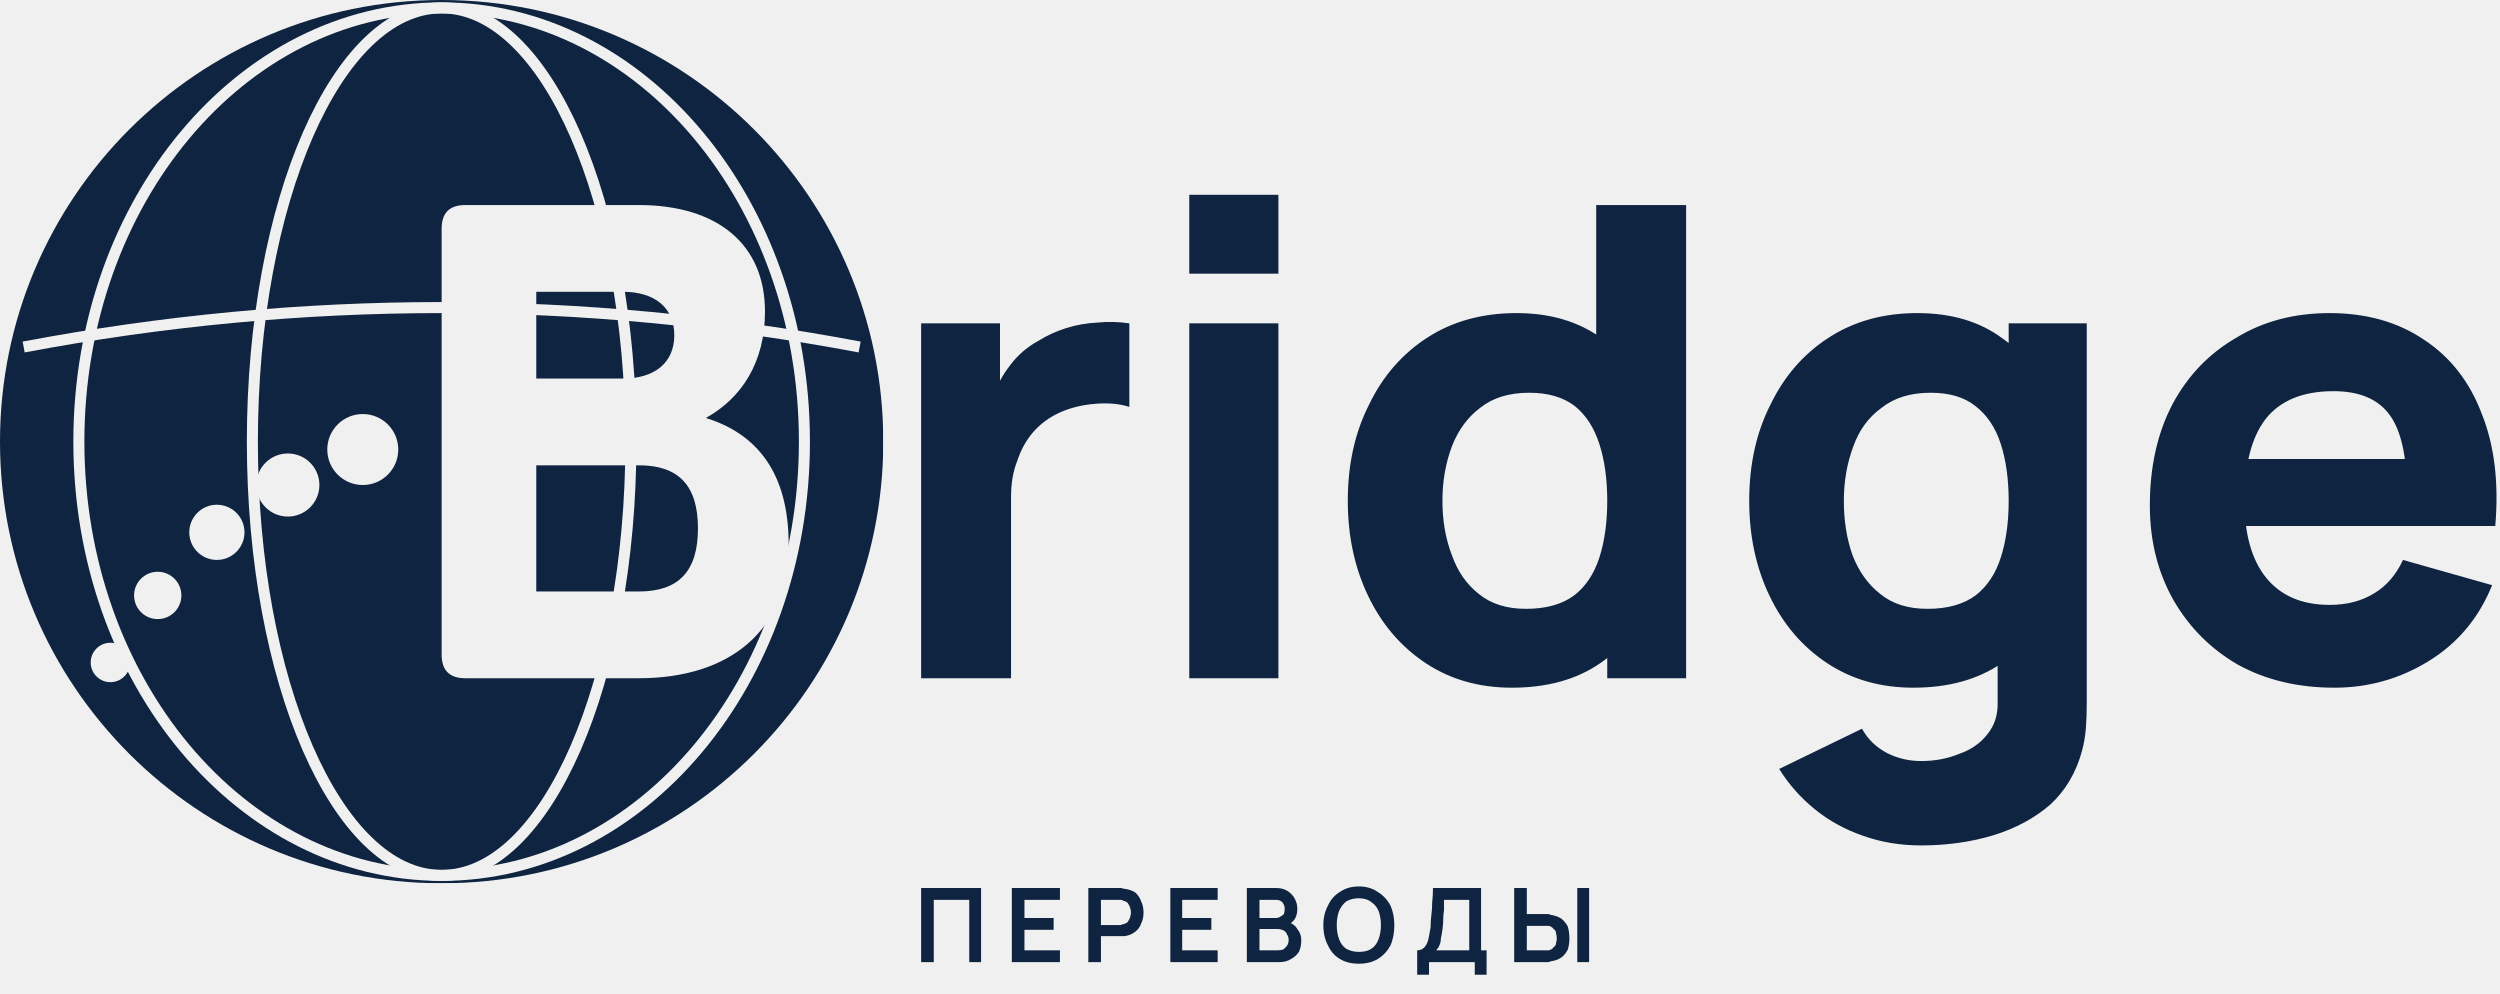
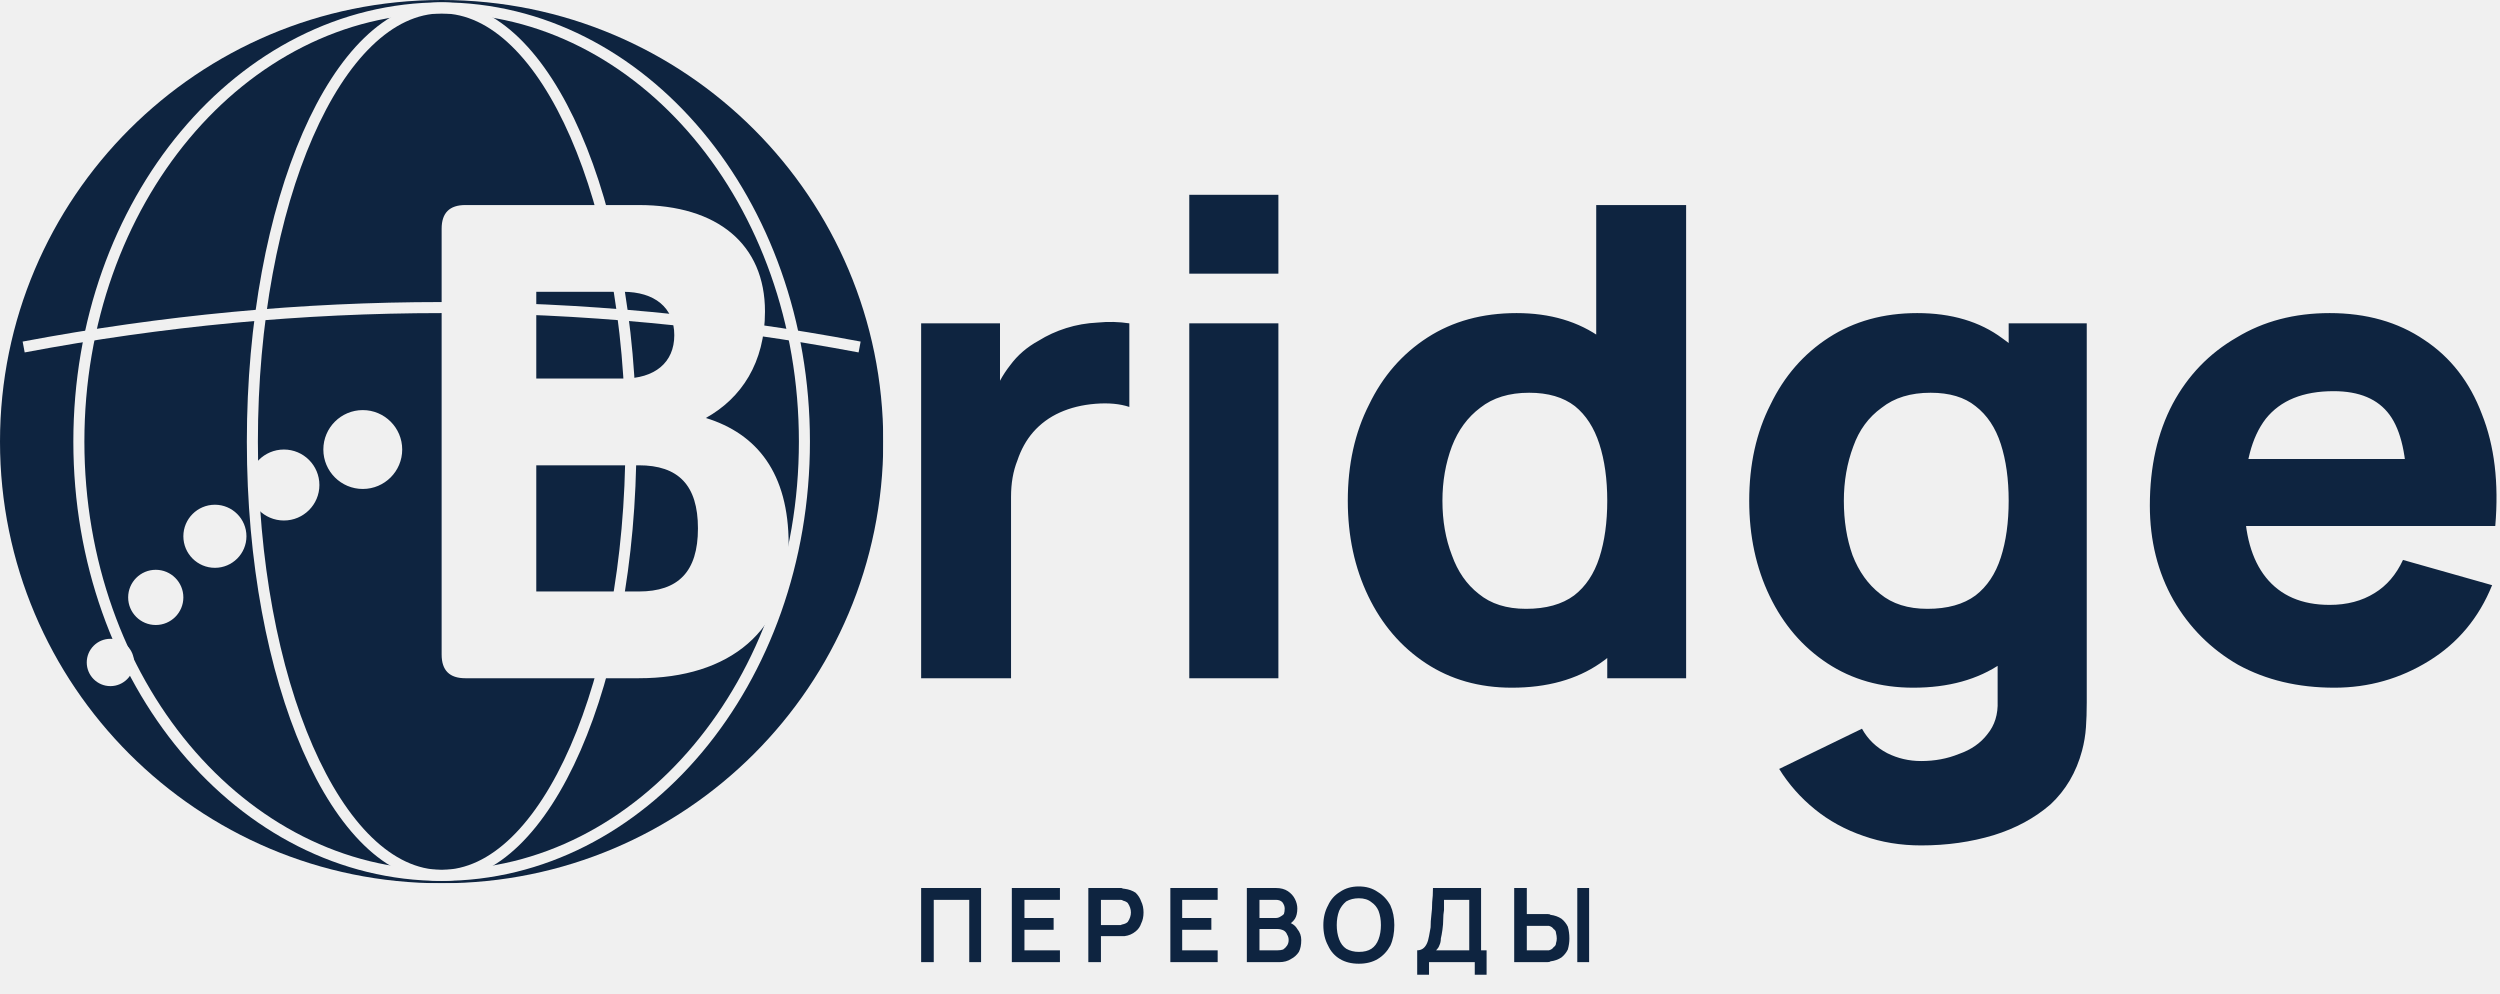
<svg xmlns="http://www.w3.org/2000/svg" aria-label="Bridge Traducciones" viewBox="0 0 317 126">
  <mask id="a">
    <path fill="#fff" d="M0 0h112v112H0z" />
    <g fill="none" stroke="#000" stroke-width="1.4">
      <ellipse cx="56" cy="56" rx="24" ry="55" />
      <ellipse cx="56" cy="56" rx="46" ry="55" />
      <path d="M3 44q53-10 106 0" />
    </g>
  </mask>
-   <path fill="#0E2440" fill-rule="evenodd" d="M0 56a56 56 0 1 0 112 0A56 56 0 1 0 0 56m56-27q0-3 3-3h22c10 0 16 5 16 13.5 0 6.5-3 11-7.5 13.5C96 55 100 60 100 69c0 11-7.5 17-19 17H59q-3 0-3-3Zm12 8h11c4 0 6.5 2 6.5 5.5S83 48 79 48H68Zm0 22h13c5 0 7.5 2.5 7.5 8S86 75 81 75H68ZM11.5 84a2.5 2.5 0 1 0 5 0 2.5 2.5 0 1 0-5 0m5.5-8.5a3 3 0 1 0 6 0 3 3 0 1 0-6 0m7-8a3.5 3.5 0 1 0 7 0 3.5 3.5 0 1 0-7 0m8.5-6a4 4 0 1 0 8 0 4 4 0 1 0-8 0m9-4.5a4.5 4.5 0 1 0 9 0 4.5 4.5 0 1 0-9 0" mask="url(#a)" />
+   <path fill="#0E2440" fill-rule="evenodd" d="M0 56a56 56 0 1 0 112 0A56 56 0 1 0 0 56m56-27q0-3 3-3h22c10 0 16 5 16 13.5 0 6.5-3 11-7.5 13.5C96 55 100 60 100 69c0 11-7.5 17-19 17H59q-3 0-3-3Zm12 8h11c4 0 6.5 2 6.5 5.5S83 48 79 48H68Zm0 22h13c5 0 7.5 2.5 7.5 8S86 75 81 75H68ZM11 84a3 3 0 1 0 6 0 3 3 0 1 0-6 0m5.25 -8.25a3.5 3.5 0 1 0 7 0 3.5 3.5 0 1 0-7 0m7 -7.75a4 4 0 1 0 8 0 4 4 0 1 0-8 0m8.25 -6.5a4.5 4.5 0 1 0 9 0 4.5 4.5 0 1 0-9 0m9.5 -4.5a5 5 0 1 0 10 0 5 5 0 1 0-10 0" mask="url(#a)" />
  <path fill="#0E2440" d="M116.8 86V41h10v11l-1-1.4q.8-2.4 2.3-4.3 1.4-1.9 3.6-3.1 1.6-1 3.5-1.6t4-.7q2-.2 4 .1v10.6q-1.8-.6-4.3-.4t-4.5 1.1-3.4 2.5q-1.3 1.5-2 3.6-.8 2-.8 4.6v23Zm34-51.3v-10h11.3v10Zm0 51.3V41h11.3v45Zm40.9 1.2q-6.2 0-10.9-3.1t-7.3-8.5-2.6-12.1q0-6.9 2.7-12.2 2.6-5.4 7.4-8.5t11.3-3.1q6.4 0 10.8 3.2 4.3 3.1 6.6 8.5 2.2 5.4 2.2 12.1t-2.2 12.1q-2.3 5.4-6.8 8.5t-11.2 3.1m1.8-10q3.8 0 6.1-1.7 2.2-1.7 3.2-4.8t1-7.2-1-7.2-3.1-4.8q-2.2-1.7-5.8-1.7-3.8 0-6.2 1.9-2.4 1.8-3.6 4.9-1.2 3.2-1.2 6.9 0 3.8 1.2 6.9 1.1 3.1 3.4 4.9 2.3 1.9 6 1.9m10.3 8.8V55.2h-1.4V26h11.4v60Zm39.8 21.2q-3.9 0-7.3-1.2-3.5-1.2-6.2-3.4t-4.5-5.1l10.5-5.1q1.1 2 3.2 3.1 2 1 4.3 1 2.6 0 4.8-.9 2.3-.8 3.6-2.5 1.4-1.7 1.3-4.2V75.8h1.4V41h9.9v48.1q0 1.7-.1 3.1-.1 1.5-.5 3-1.1 4.1-4 6.8-3 2.6-7.2 3.9-4.3 1.3-9.2 1.3m-1-20q-6.2 0-10.9-3.1t-7.3-8.5-2.6-12.1q0-6.9 2.7-12.2 2.6-5.4 7.4-8.5t11.2-3.1q6.5 0 10.8 3.2 4.4 3.1 6.7 8.5 2.2 5.4 2.2 12.1t-2.3 12.1q-2.2 5.4-6.7 8.5t-11.2 3.1m1.8-10q3.8 0 6.1-1.7 2.2-1.7 3.2-4.8t1-7.2-1-7.2-3.2-4.8q-2.1-1.7-5.7-1.7-3.8 0-6.2 1.9-2.5 1.8-3.6 4.9-1.2 3.2-1.2 6.9 0 3.8 1.1 6.9 1.2 3.1 3.5 4.9 2.3 1.9 6 1.9m51.6 10q-6.9 0-12.2-2.9-5.2-3-8.2-8.2-3-5.3-3-12 0-7.4 2.9-12.9 2.9-5.4 8.1-8.4 5.1-3.1 11.8-3.1 7 0 12 3.4 5 3.3 7.3 9.4 2.4 6 1.7 14.2h-11.2v-4.2q0-6.9-2.2-9.9t-7.1-3q-5.8 0-8.6 3.5-2.7 3.5-2.7 10.4 0 6.3 2.7 9.7 2.8 3.5 8.1 3.5 3.3 0 5.7-1.5 2.3-1.4 3.6-4.2l11.3 3.2q-2.5 6.2-8 9.6t-12 3.4m-14.9-20.5v-8.5h29.8v8.5ZM116.8 122v-9.4h7.6v9.4h-1.5v-7.9h-4.5v7.9Zm11.5 0v-9.4h6.1v1.5h-4.5v2.3h3.7v1.5h-3.7v2.6h4.5v1.5Zm9.7 0v-9.4h4.2q.2.1.4.1.8.1 1.4.5.5.5.7 1.1.3.6.3 1.4t-.3 1.4q-.2.6-.7 1-.6.5-1.4.6h-3v3.3Zm1.6-4.7h2.5q.2-.1.3-.1.4-.1.6-.3.2-.3.3-.6t.1-.6-.1-.6-.3-.6q-.2-.2-.6-.3-.1-.1-.3-.1h-2.5Zm8.8 4.7v-9.4h6v1.5h-4.5v2.3h3.7v1.5h-3.7v2.6h4.5v1.5Zm9.7 0v-9.4h3.7q.9 0 1.5.4t.9 1 .3 1.2q0 .8-.3 1.3-.4.6-1 .8v-.4q.9.2 1.3.9.5.6.5 1.4 0 .9-.3 1.5-.4.6-1 .9-.6.4-1.5.4Zm1.6-1.5h2.3q.4 0 .7-.1.3-.2.5-.5t.2-.7-.2-.7q-.1-.3-.4-.5-.4-.2-.8-.2h-2.3Zm0-4.1h2.1q.3 0 .6-.2.2-.1.4-.3.1-.3.1-.7t-.3-.8q-.3-.3-.8-.3h-2.1Zm12.6 5.8q-1.4 0-2.4-.6t-1.5-1.7q-.6-1.1-.6-2.6 0-1.4.6-2.5.5-1.1 1.5-1.7 1-.7 2.4-.7t2.4.7q1 .6 1.6 1.7.5 1.1.5 2.5 0 1.5-.5 2.6-.6 1.1-1.6 1.7t-2.4.6m0-1.5q1 0 1.6-.4t.9-1.2.3-1.8-.3-1.8q-.3-.7-.9-1.1-.6-.5-1.6-.5-.9 0-1.6.4-.6.5-.9 1.2-.3.8-.3 1.8t.3 1.8.9 1.2q.7.4 1.6.4m7.4 2.9v-3.1q.4 0 .7-.2t.5-.6.3-1l.2-1.1q0-.8.1-1.6.1-.7.1-1.6.1-.8.1-1.8h6.1v7.9h.7v3.1H187V122h-5.8v1.6Zm2.4-3.1h4.2v-6.4h-3.2v1.3q-.1.6-.1 1.2t-.1 1.3-.2 1.1q0 .5-.2.9-.1.3-.4.6m9.9 1.5v-9.4h1.6v3.3h2.6q.3 0 .4.1.8.1 1.4.5.5.4.8 1 .2.7.2 1.5 0 .7-.2 1.4-.3.6-.8 1-.6.4-1.4.5-.1.1-.4.1h-.3Zm1.6-1.5h2.8q.4-.1.6-.4.3-.2.3-.5.1-.3.1-.6t-.1-.7q0-.3-.3-.5-.2-.3-.6-.4h-2.8Zm6.4 1.5v-9.4h1.5v9.4Z" />
</svg>
